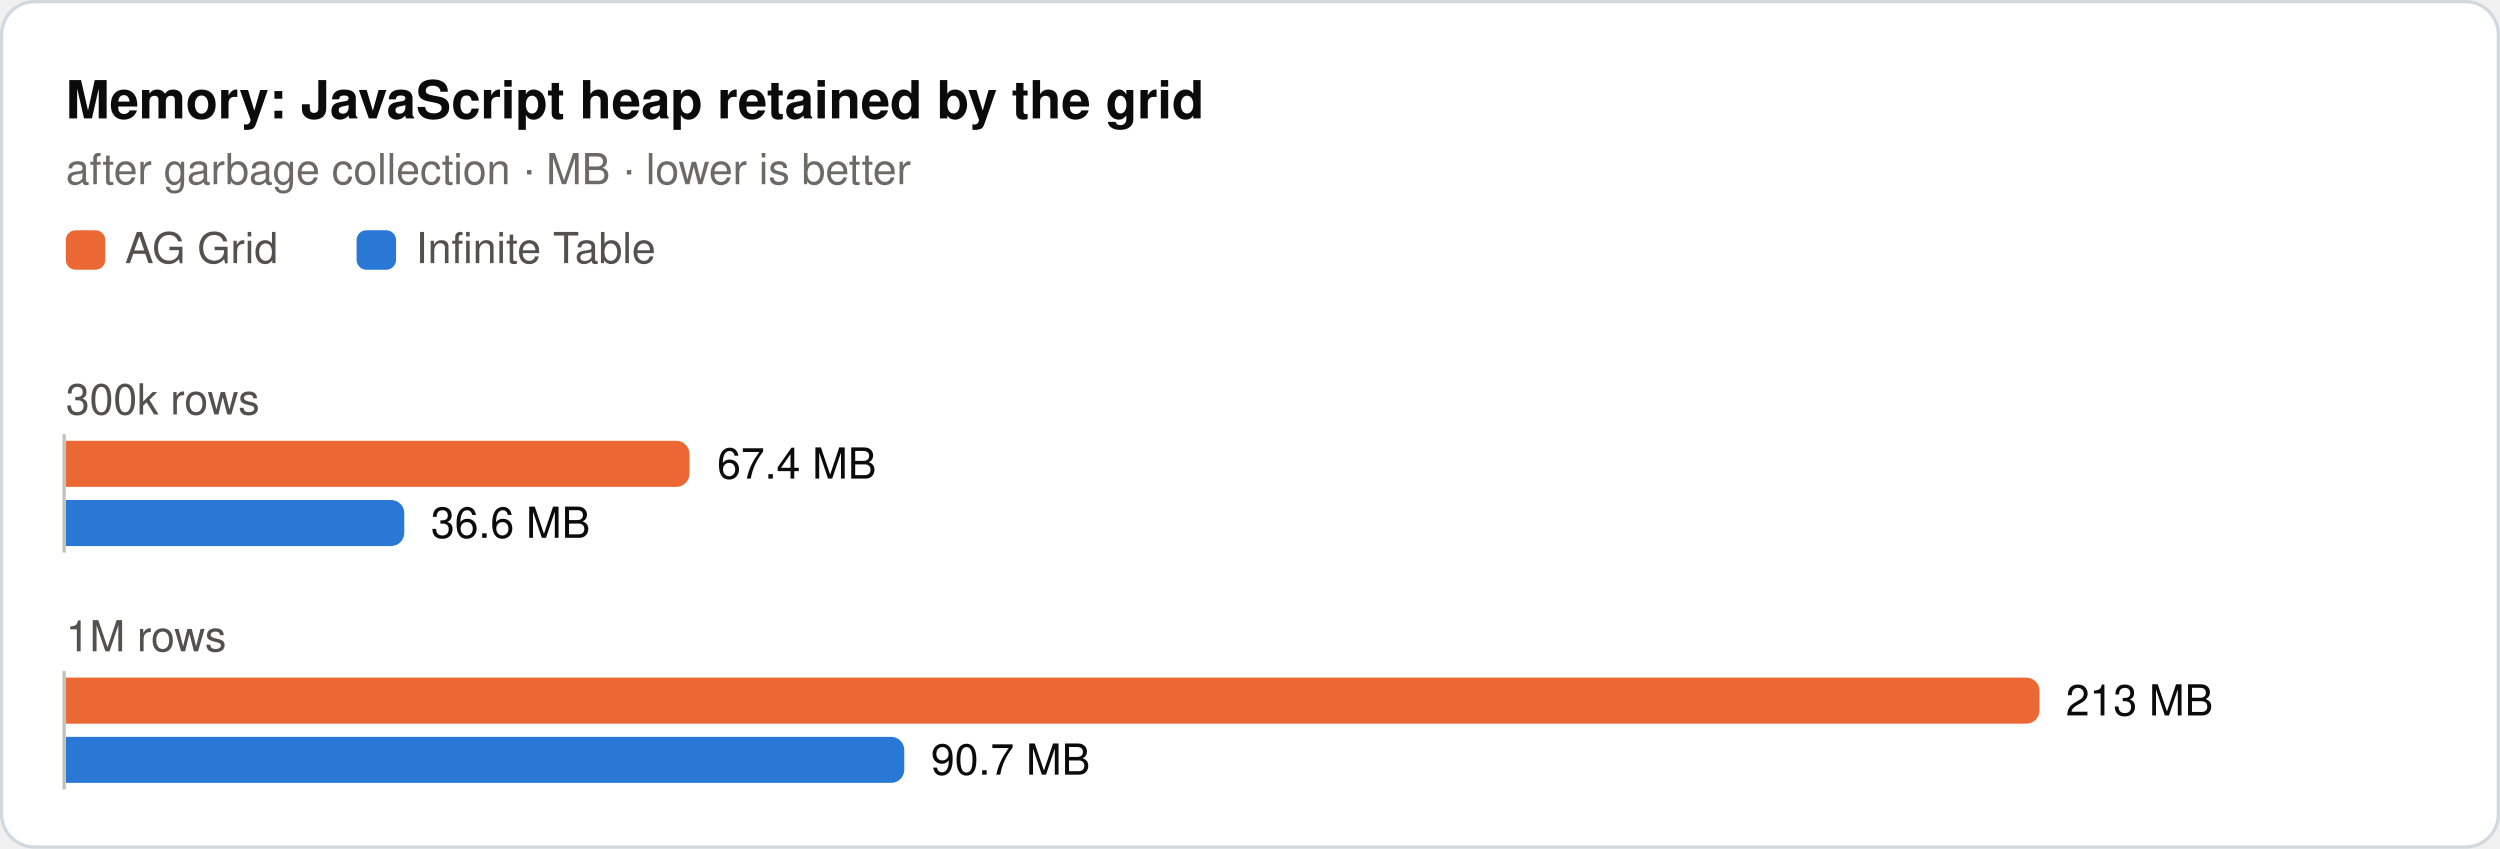
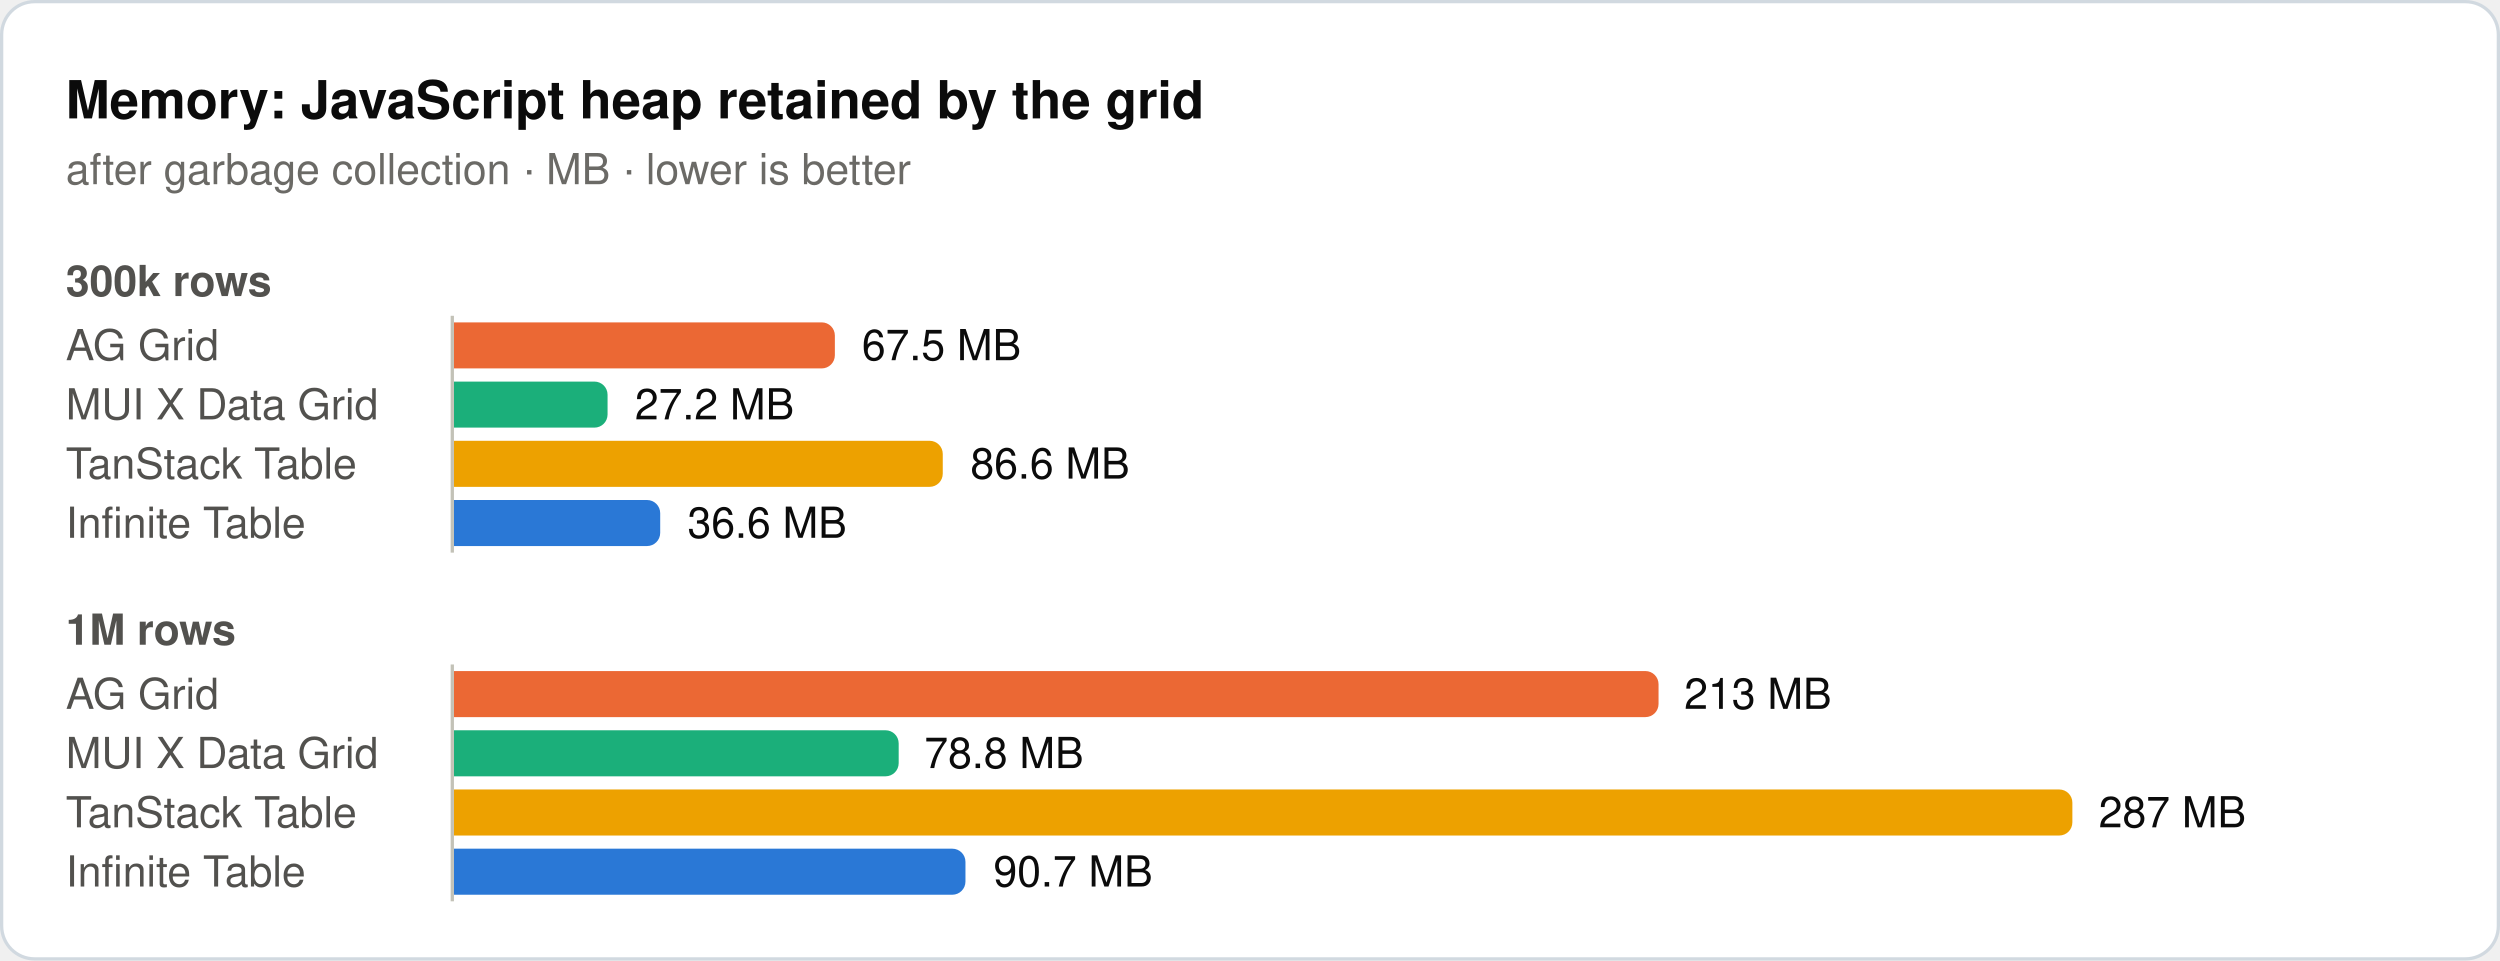
- <svg xmlns="http://www.w3.org/2000/svg" width="760" height="258" viewBox="0 0 760 258" role="img">
-   <rect x="0.5" y="0.5" width="759" height="257" rx="10" fill="#ffffff" stroke="#d1d9e0" />
+ <svg xmlns="http://www.w3.org/2000/svg" width="760" height="292" viewBox="0 0 760 292" role="img">
+   <rect x="0.5" y="0.5" width="759" height="291" rx="10" fill="#ffffff" stroke="#d1d9e0" />
  <text x="20" y="36" font-family="system-ui, -apple-system, 'Segoe UI', Helvetica, Arial, sans-serif" font-size="16" font-weight="600" fill="#0b0b0b">Memory: JavaScript heap retained by the grid</text>
  <text x="20" y="56" font-family="system-ui, -apple-system, 'Segoe UI', Helvetica, Arial, sans-serif" font-size="13" fill="#6b6a66">after garbage collection · MB · lower is better</text>
-   <rect x="20" y="70" width="12" height="12" rx="3" fill="#eb6834" />
-   <text x="38" y="80" font-family="system-ui, -apple-system, 'Segoe UI', Helvetica, Arial, sans-serif" font-size="13" fill="#52514e">AG Grid</text>
-   <rect x="108.4" y="70" width="12" height="12" rx="3" fill="#2a78d6" />
-   <text x="126.4" y="80" font-family="system-ui, -apple-system, 'Segoe UI', Helvetica, Arial, sans-serif" font-size="13" fill="#52514e">Infinite Table</text>
-   <text x="20" y="126" font-family="system-ui, -apple-system, 'Segoe UI', Helvetica, Arial, sans-serif" font-size="13" fill="#52514e">300k rows</text>
-   <path d="M20,134H205.6a4,4 0 0 1 4,4V144a4,4 0 0 1 -4,4H20Z" fill="#eb6834" />
-   <text x="218" y="145.5" font-family="system-ui, -apple-system, 'Segoe UI', Helvetica, Arial, sans-serif" font-size="13" fill="#0b0b0b">67.4 MB</text>
-   <path d="M20,152H118.9a4,4 0 0 1 4,4V162a4,4 0 0 1 -4,4H20Z" fill="#2a78d6" />
-   <text x="131" y="163.5" font-family="system-ui, -apple-system, 'Segoe UI', Helvetica, Arial, sans-serif" font-size="13" fill="#0b0b0b">36.6 MB</text>
-   <line x1="19.5" y1="132" x2="19.5" y2="168" stroke="#c3c2b7" stroke-width="1" />
-   <text x="20" y="198" font-family="system-ui, -apple-system, 'Segoe UI', Helvetica, Arial, sans-serif" font-size="13" fill="#52514e">1M rows</text>
-   <path d="M20,206H616a4,4 0 0 1 4,4V216a4,4 0 0 1 -4,4H20Z" fill="#eb6834" />
-   <text x="628" y="217.5" font-family="system-ui, -apple-system, 'Segoe UI', Helvetica, Arial, sans-serif" font-size="13" fill="#0b0b0b">213 MB</text>
-   <path d="M20,224H270.9a4,4 0 0 1 4,4V234a4,4 0 0 1 -4,4H20Z" fill="#2a78d6" />
-   <text x="283" y="235.5" font-family="system-ui, -apple-system, 'Segoe UI', Helvetica, Arial, sans-serif" font-size="13" fill="#0b0b0b">90.7 MB</text>
-   <line x1="19.5" y1="204" x2="19.5" y2="240" stroke="#c3c2b7" stroke-width="1" />
+   <text x="20" y="90" font-family="system-ui, -apple-system, 'Segoe UI', Helvetica, Arial, sans-serif" font-size="13" font-weight="600" fill="#52514e">300k rows</text>
+   <text x="20" y="109.5" font-family="system-ui, -apple-system, 'Segoe UI', Helvetica, Arial, sans-serif" font-size="13" fill="#52514e">AG Grid</text>
+   <path d="M138,98H249.8a4,4 0 0 1 4,4V108a4,4 0 0 1 -4,4H138Z" fill="#eb6834" />
+   <text x="262" y="109.5" font-family="system-ui, -apple-system, 'Segoe UI', Helvetica, Arial, sans-serif" font-size="13" fill="#0b0b0b">67.5 MB</text>
+   <text x="20" y="127.5" font-family="system-ui, -apple-system, 'Segoe UI', Helvetica, Arial, sans-serif" font-size="13" fill="#52514e">MUI X Data Grid</text>
+   <path d="M138,116H180.7a4,4 0 0 1 4,4V126a4,4 0 0 1 -4,4H138Z" fill="#1baf7a" />
+   <text x="193" y="127.5" font-family="system-ui, -apple-system, 'Segoe UI', Helvetica, Arial, sans-serif" font-size="13" fill="#0b0b0b">27.2 MB</text>
+   <text x="20" y="145.5" font-family="system-ui, -apple-system, 'Segoe UI', Helvetica, Arial, sans-serif" font-size="13" fill="#52514e">TanStack Table</text>
+   <path d="M138,134H282.6a4,4 0 0 1 4,4V144a4,4 0 0 1 -4,4H138Z" fill="#eda100" />
+   <text x="295" y="145.5" font-family="system-ui, -apple-system, 'Segoe UI', Helvetica, Arial, sans-serif" font-size="13" fill="#0b0b0b">86.6 MB</text>
+   <text x="20" y="163.5" font-family="system-ui, -apple-system, 'Segoe UI', Helvetica, Arial, sans-serif" font-size="13" fill="#52514e">Infinite Table</text>
+   <path d="M138,152H196.7a4,4 0 0 1 4,4V162a4,4 0 0 1 -4,4H138Z" fill="#2a78d6" />
+   <text x="209" y="163.5" font-family="system-ui, -apple-system, 'Segoe UI', Helvetica, Arial, sans-serif" font-size="13" fill="#0b0b0b">36.6 MB</text>
+   <line x1="137.5" y1="96" x2="137.5" y2="168" stroke="#c3c2b7" stroke-width="1" />
+   <text x="20" y="196" font-family="system-ui, -apple-system, 'Segoe UI', Helvetica, Arial, sans-serif" font-size="13" font-weight="600" fill="#52514e">1M rows</text>
+   <text x="20" y="215.5" font-family="system-ui, -apple-system, 'Segoe UI', Helvetica, Arial, sans-serif" font-size="13" fill="#52514e">AG Grid</text>
+   <path d="M138,204H500.2a4,4 0 0 1 4,4V214a4,4 0 0 1 -4,4H138Z" fill="#eb6834" />
+   <text x="512" y="215.5" font-family="system-ui, -apple-system, 'Segoe UI', Helvetica, Arial, sans-serif" font-size="13" fill="#0b0b0b">213 MB</text>
+   <text x="20" y="233.5" font-family="system-ui, -apple-system, 'Segoe UI', Helvetica, Arial, sans-serif" font-size="13" fill="#52514e">MUI X Data Grid</text>
+   <path d="M138,222H269.2a4,4 0 0 1 4,4V232a4,4 0 0 1 -4,4H138Z" fill="#1baf7a" />
+   <text x="281" y="233.5" font-family="system-ui, -apple-system, 'Segoe UI', Helvetica, Arial, sans-serif" font-size="13" fill="#0b0b0b">78.8 MB</text>
+   <text x="20" y="251.5" font-family="system-ui, -apple-system, 'Segoe UI', Helvetica, Arial, sans-serif" font-size="13" fill="#52514e">TanStack Table</text>
+   <path d="M138,240H626a4,4 0 0 1 4,4V250a4,4 0 0 1 -4,4H138Z" fill="#eda100" />
+   <text x="638" y="251.5" font-family="system-ui, -apple-system, 'Segoe UI', Helvetica, Arial, sans-serif" font-size="13" fill="#0b0b0b">287 MB</text>
+   <text x="20" y="269.5" font-family="system-ui, -apple-system, 'Segoe UI', Helvetica, Arial, sans-serif" font-size="13" fill="#52514e">Infinite Table</text>
+   <path d="M138,258H289.5a4,4 0 0 1 4,4V268a4,4 0 0 1 -4,4H138Z" fill="#2a78d6" />
+   <text x="302" y="269.5" font-family="system-ui, -apple-system, 'Segoe UI', Helvetica, Arial, sans-serif" font-size="13" fill="#0b0b0b">90.7 MB</text>
+   <line x1="137.5" y1="202" x2="137.5" y2="274" stroke="#c3c2b7" stroke-width="1" />
</svg>
